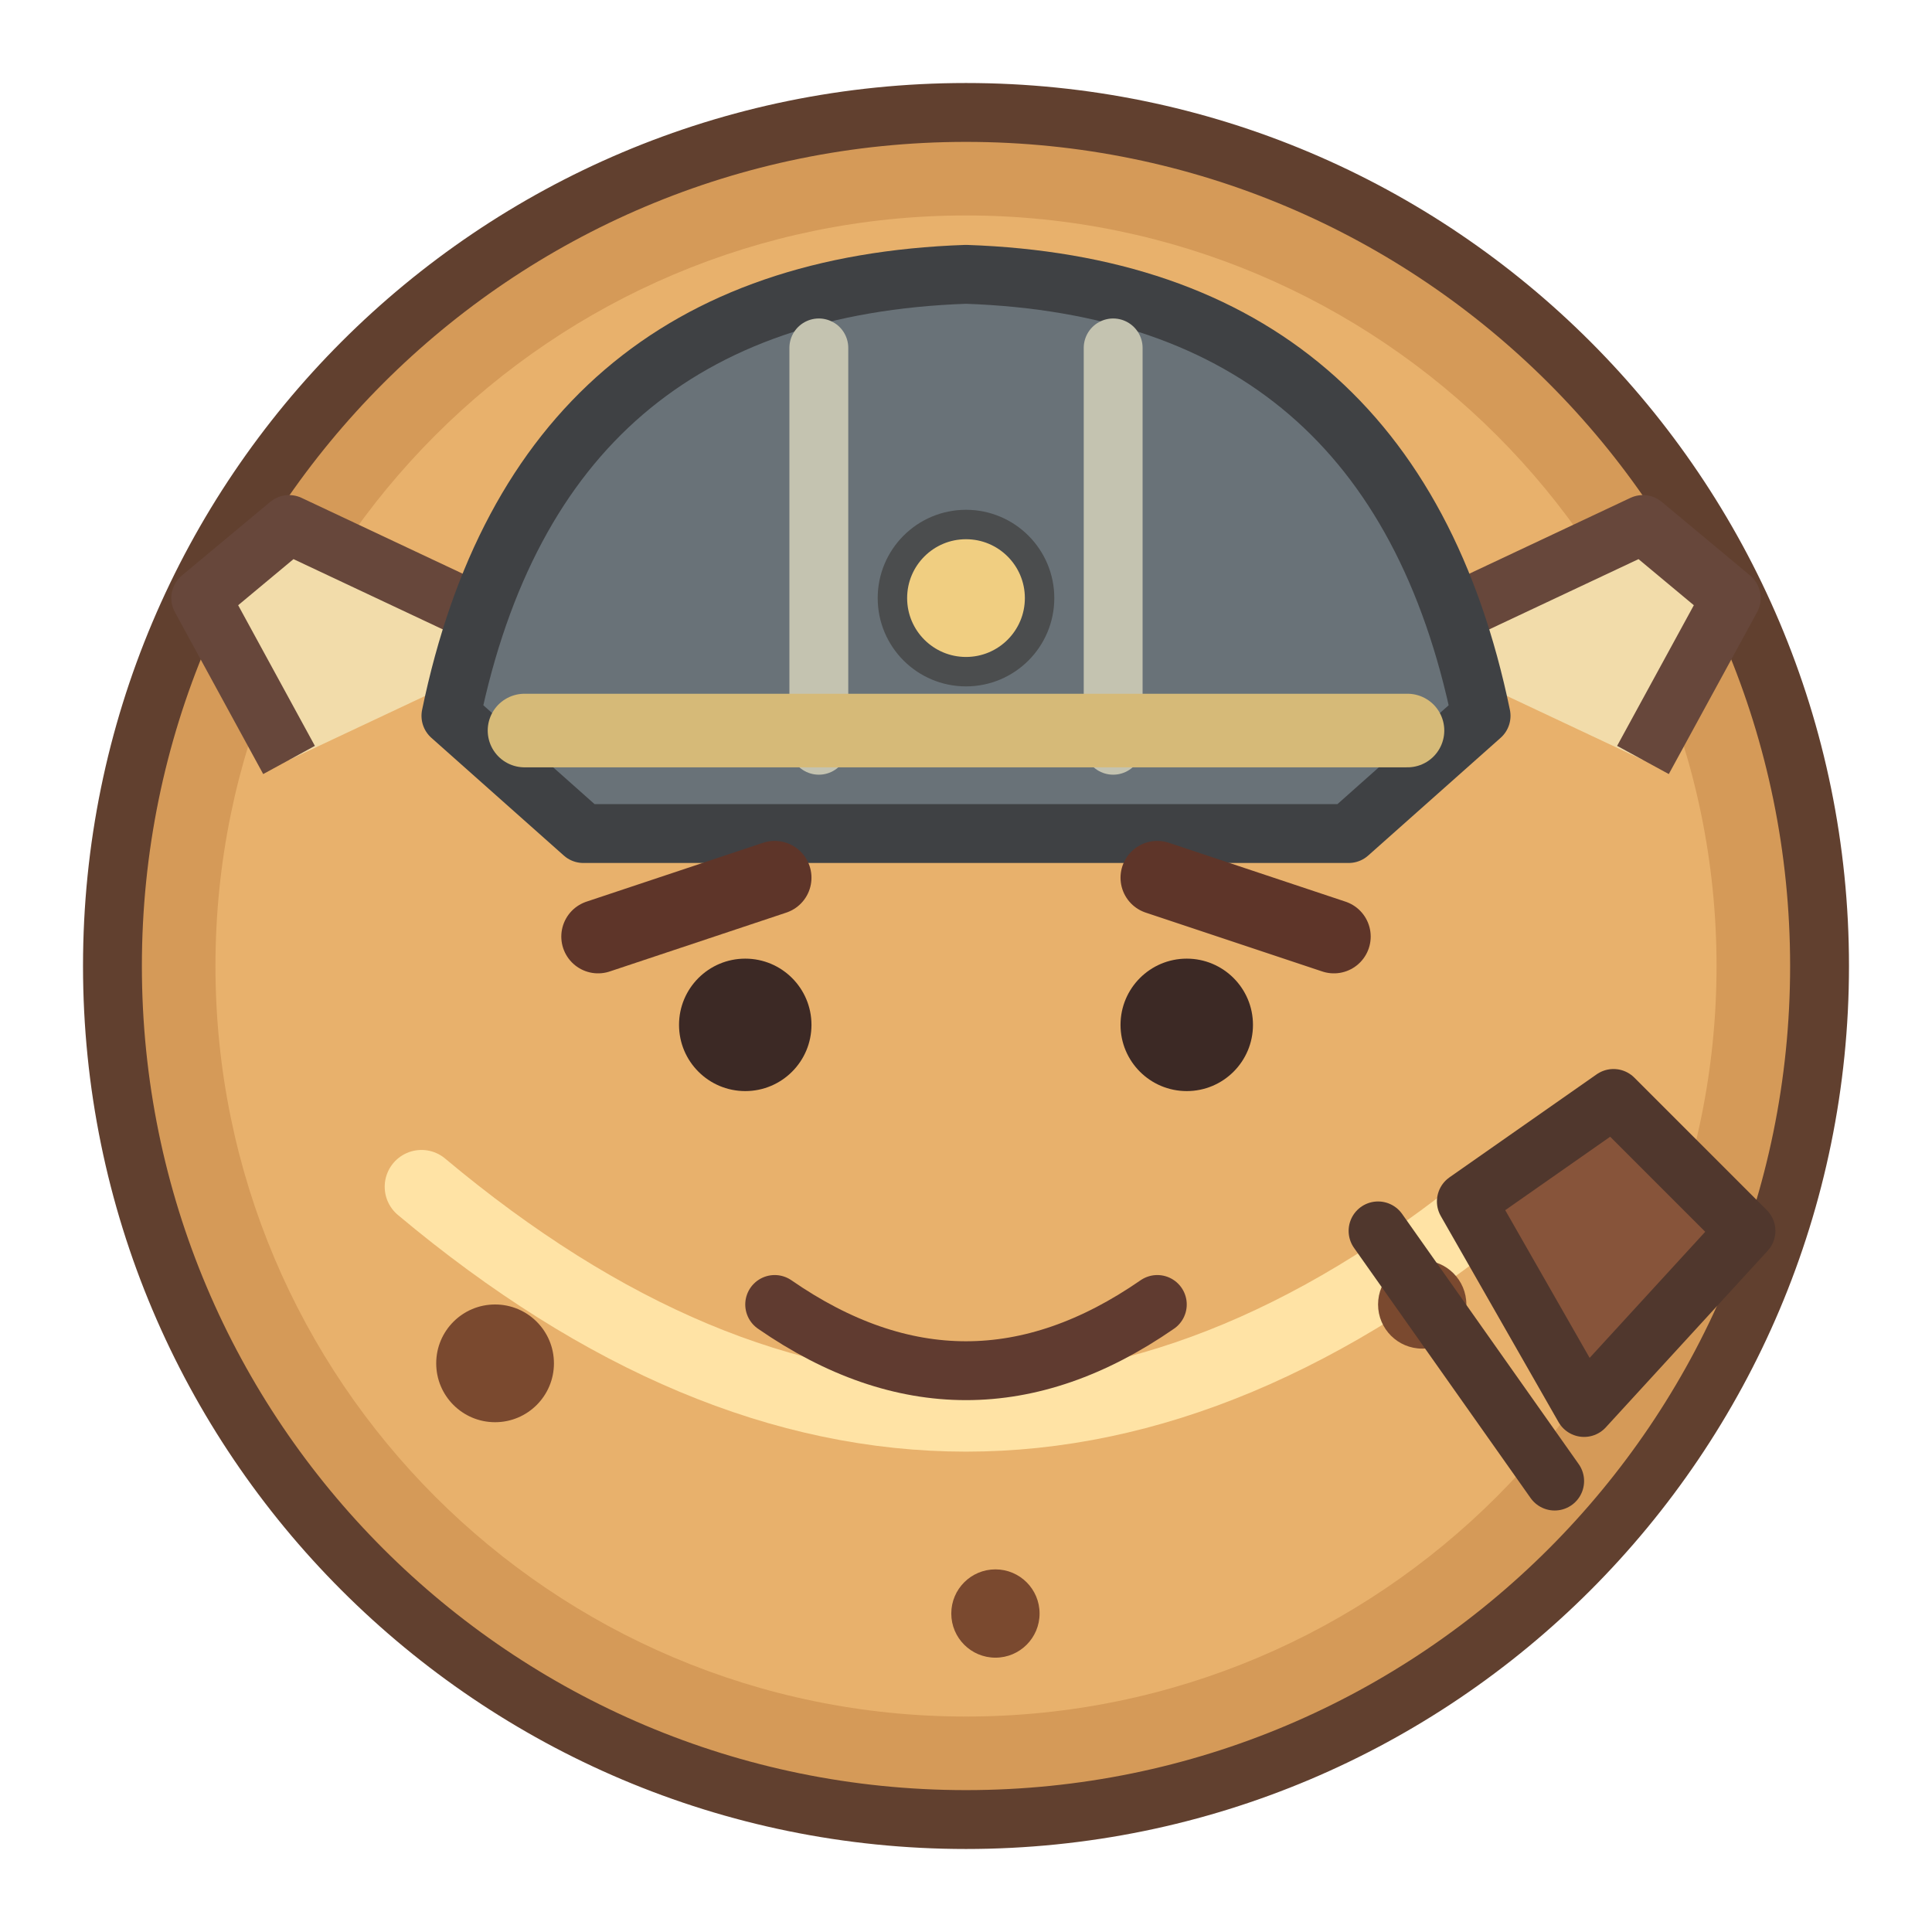
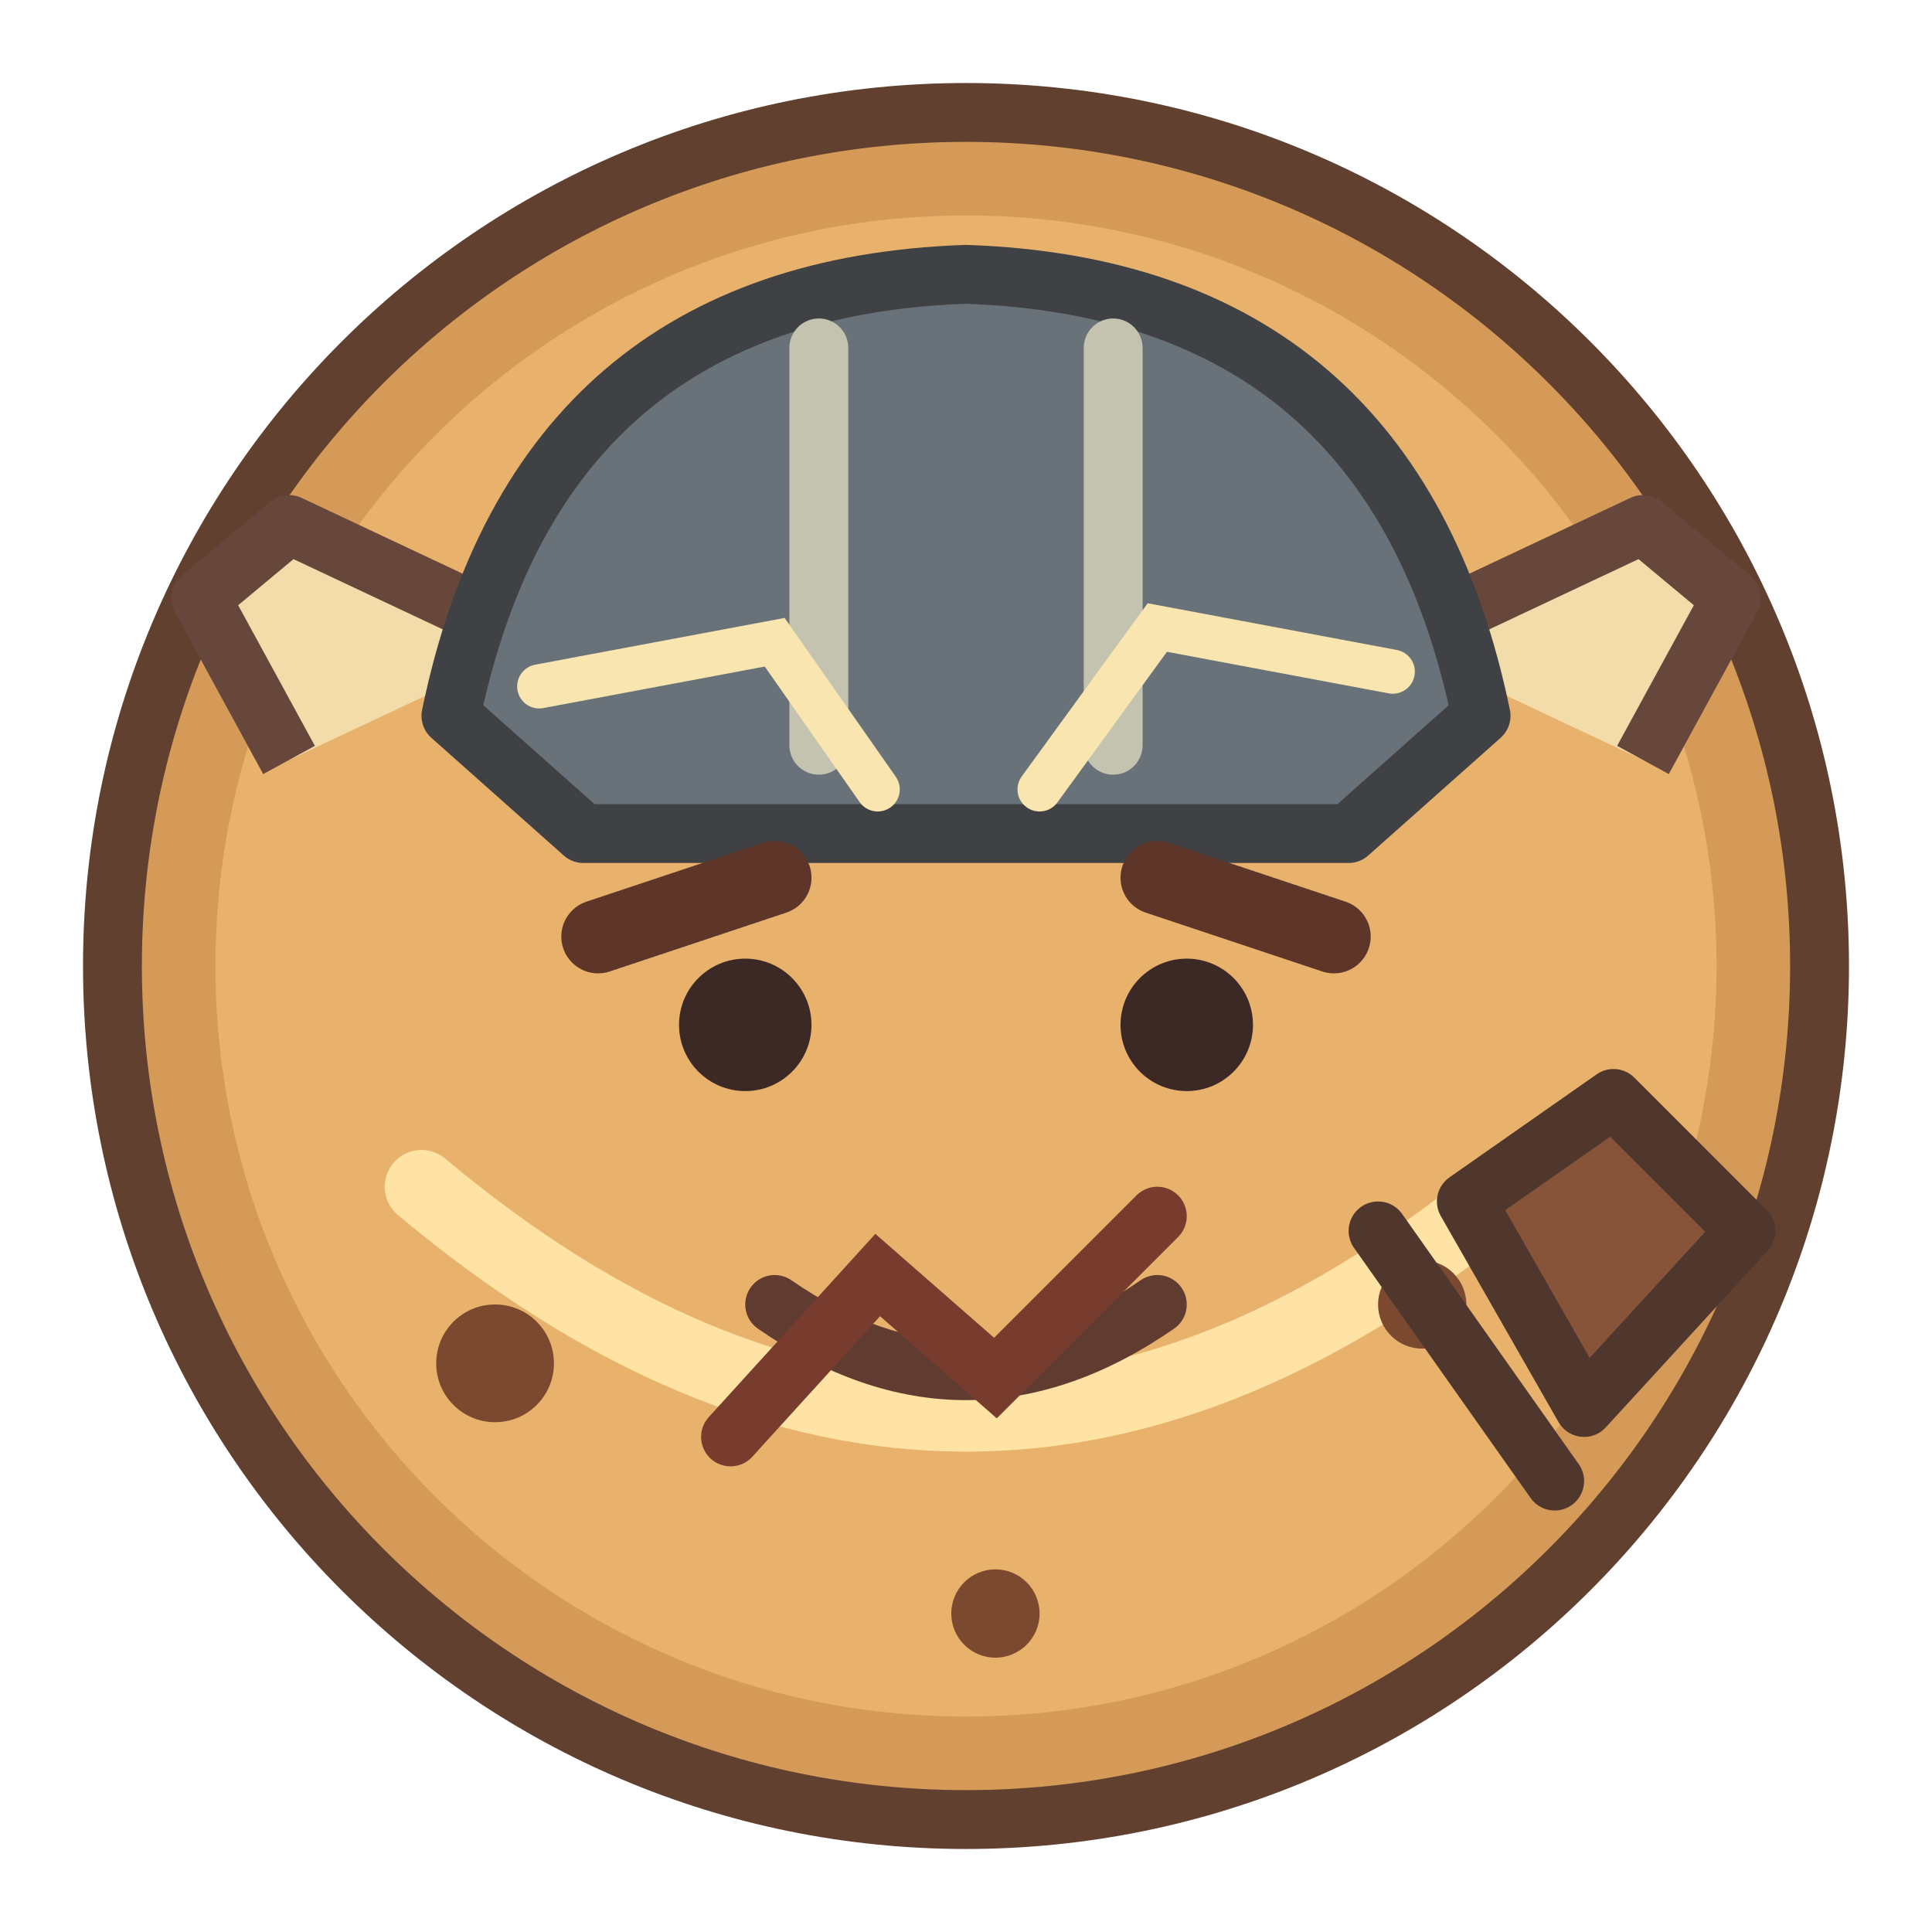
<svg xmlns="http://www.w3.org/2000/svg" viewBox="0 0 128 128">
  <g transform="translate(64 64) scale(.975) translate(-64 -64)">
    <circle cx="64" cy="64" r="58" fill="#d59a58" stroke="#61402f" stroke-width="4" />
    <circle cx="64" cy="64" r="51" fill="#e8b16c" />
    <path d="M27 79Q64 110 101 79" fill="none" stroke="#ffe3a5" stroke-width="5" stroke-linecap="round" />
    <g fill="#7a492f">
      <circle cx="32" cy="91" r="4" />
      <circle cx="95" cy="87" r="3" />
      <circle cx="66" cy="108" r="3" />
    </g>
    <path d="M18 50L12 39L18 34L35 42M110 50L116 39L110 34L93 42" fill="#f2dcaa" stroke="#67473b" stroke-width="4" stroke-linejoin="round" />
    <path d="M29 47Q35 18 64 17Q93 18 99 47L90 55H38Z" fill="#697278" stroke="#3f4144" stroke-width="4" stroke-linejoin="round" />
    <path d="M54 22V49M74 22V49" stroke="#c4c3b0" stroke-width="4" stroke-linecap="round" />
    <path d="M39 62L51 58M77 58L89 62" stroke="#5e3529" stroke-width="5" stroke-linecap="round" />
    <circle cx="49" cy="68" r="4.5" fill="#3c2925" />
    <circle cx="79" cy="68" r="4.5" fill="#3c2925" />
    <path d="M51 87Q64 96 77 87" fill="none" stroke="#603b30" stroke-width="4" stroke-linecap="round" />
    <path d="M92 82L104 99M98 80L108 73L117 82L106 94Z" fill="#87543a" stroke="#50372d" stroke-width="4" stroke-linejoin="round" stroke-linecap="round" />
-     <path d="M34 48H94" stroke="#d6ba78" stroke-width="5" stroke-linecap="round" />
-     <circle cx="64" cy="39" r="5" fill="#f0ce81" stroke="#4b4d4e" stroke-width="2" />
+     <path d="M35 45L51 42L58 52M93 44L77 41L69 52" fill="none" stroke="#f8e5b0" stroke-width="3" stroke-linecap="round" />
+     <path d="M48 96L58 85L66 92L77 81" fill="none" stroke="#783c2e" stroke-width="4" stroke-linecap="round" />
  </g>
</svg>
